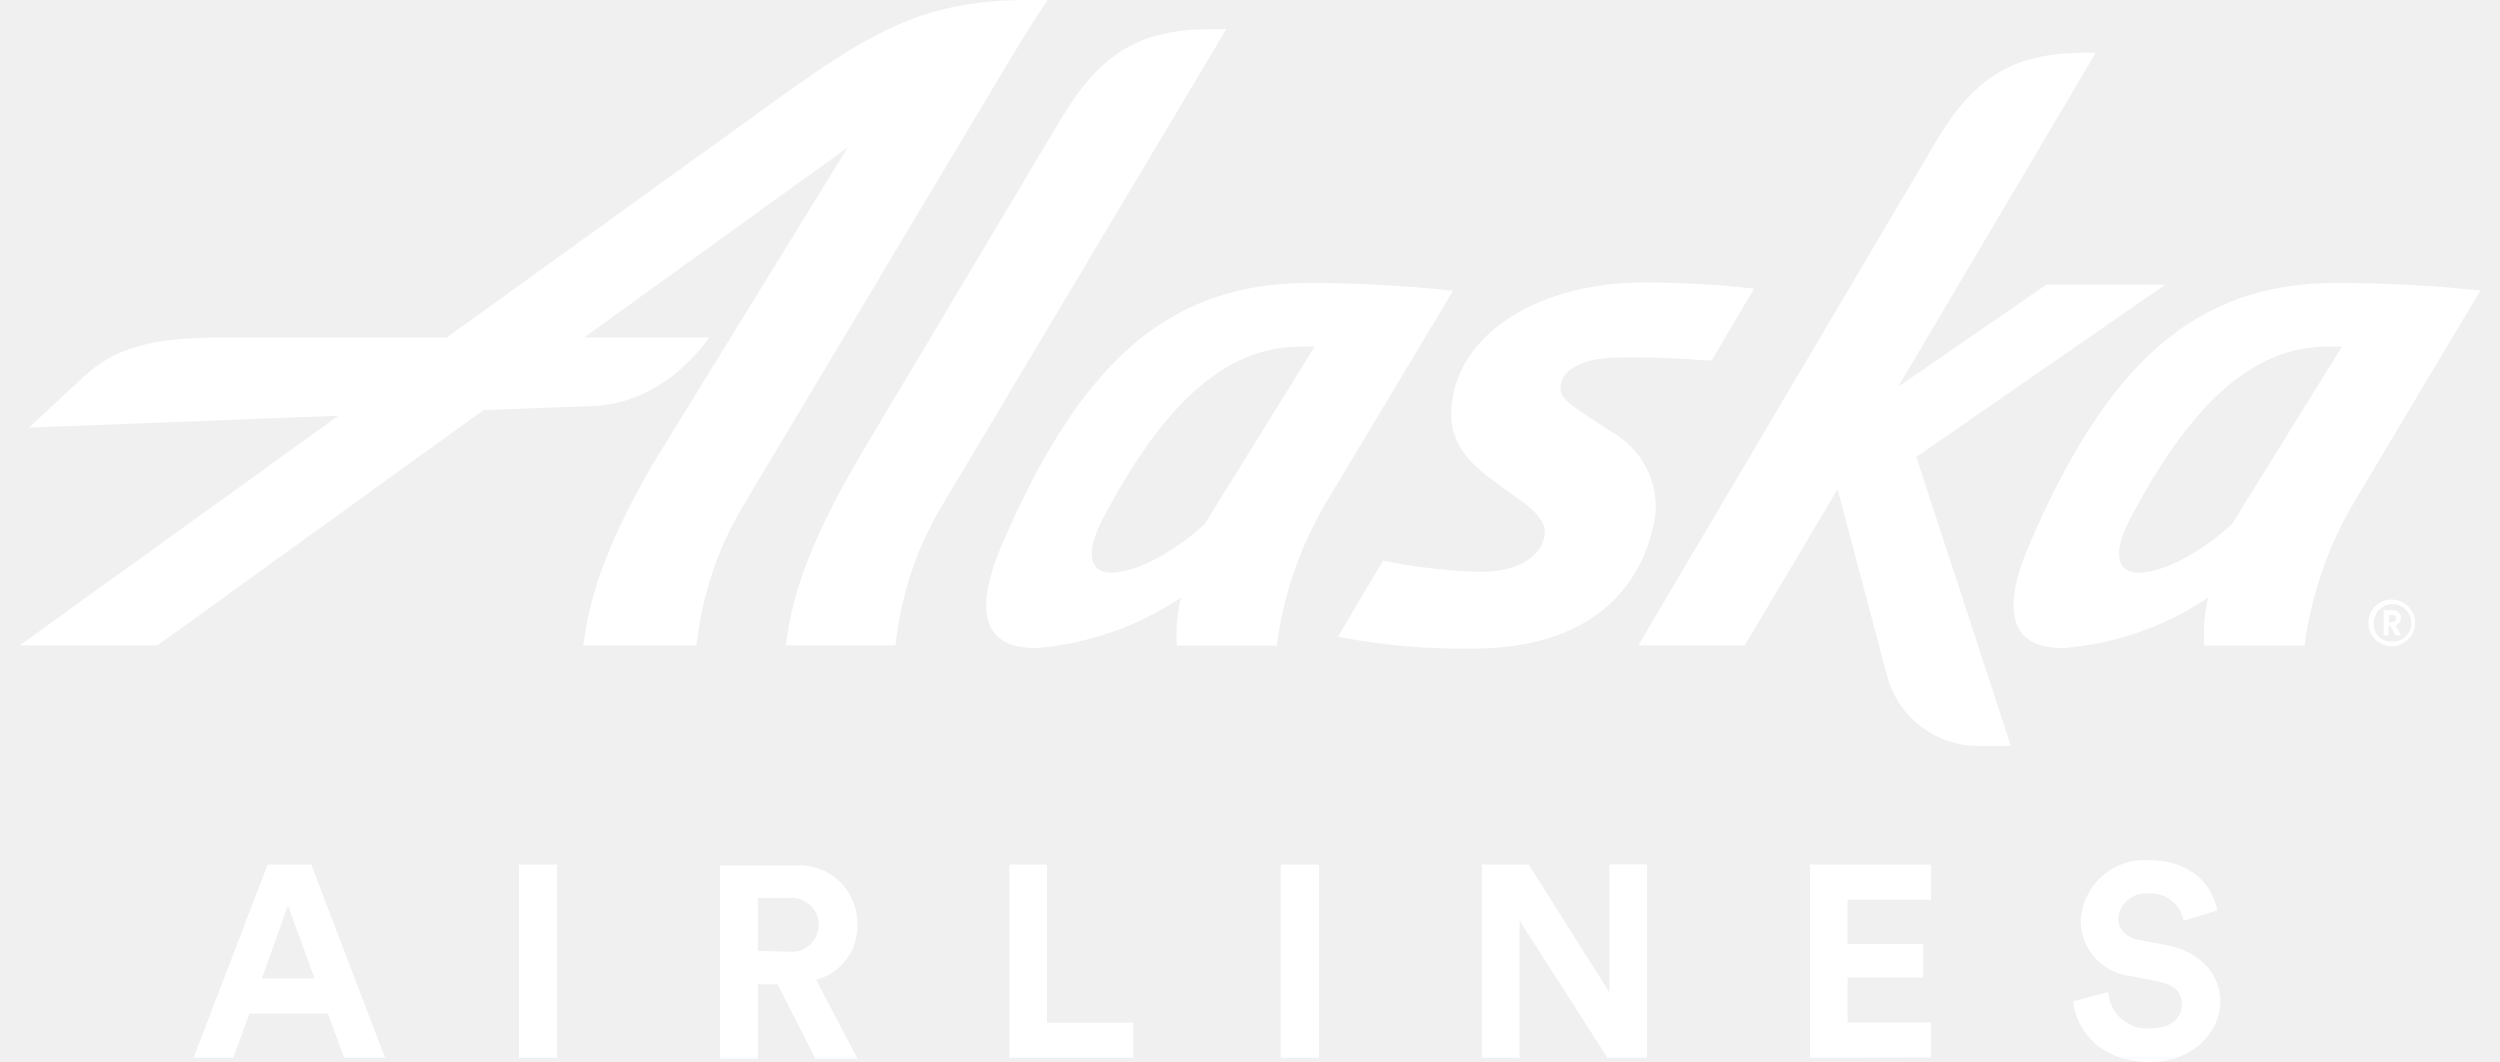
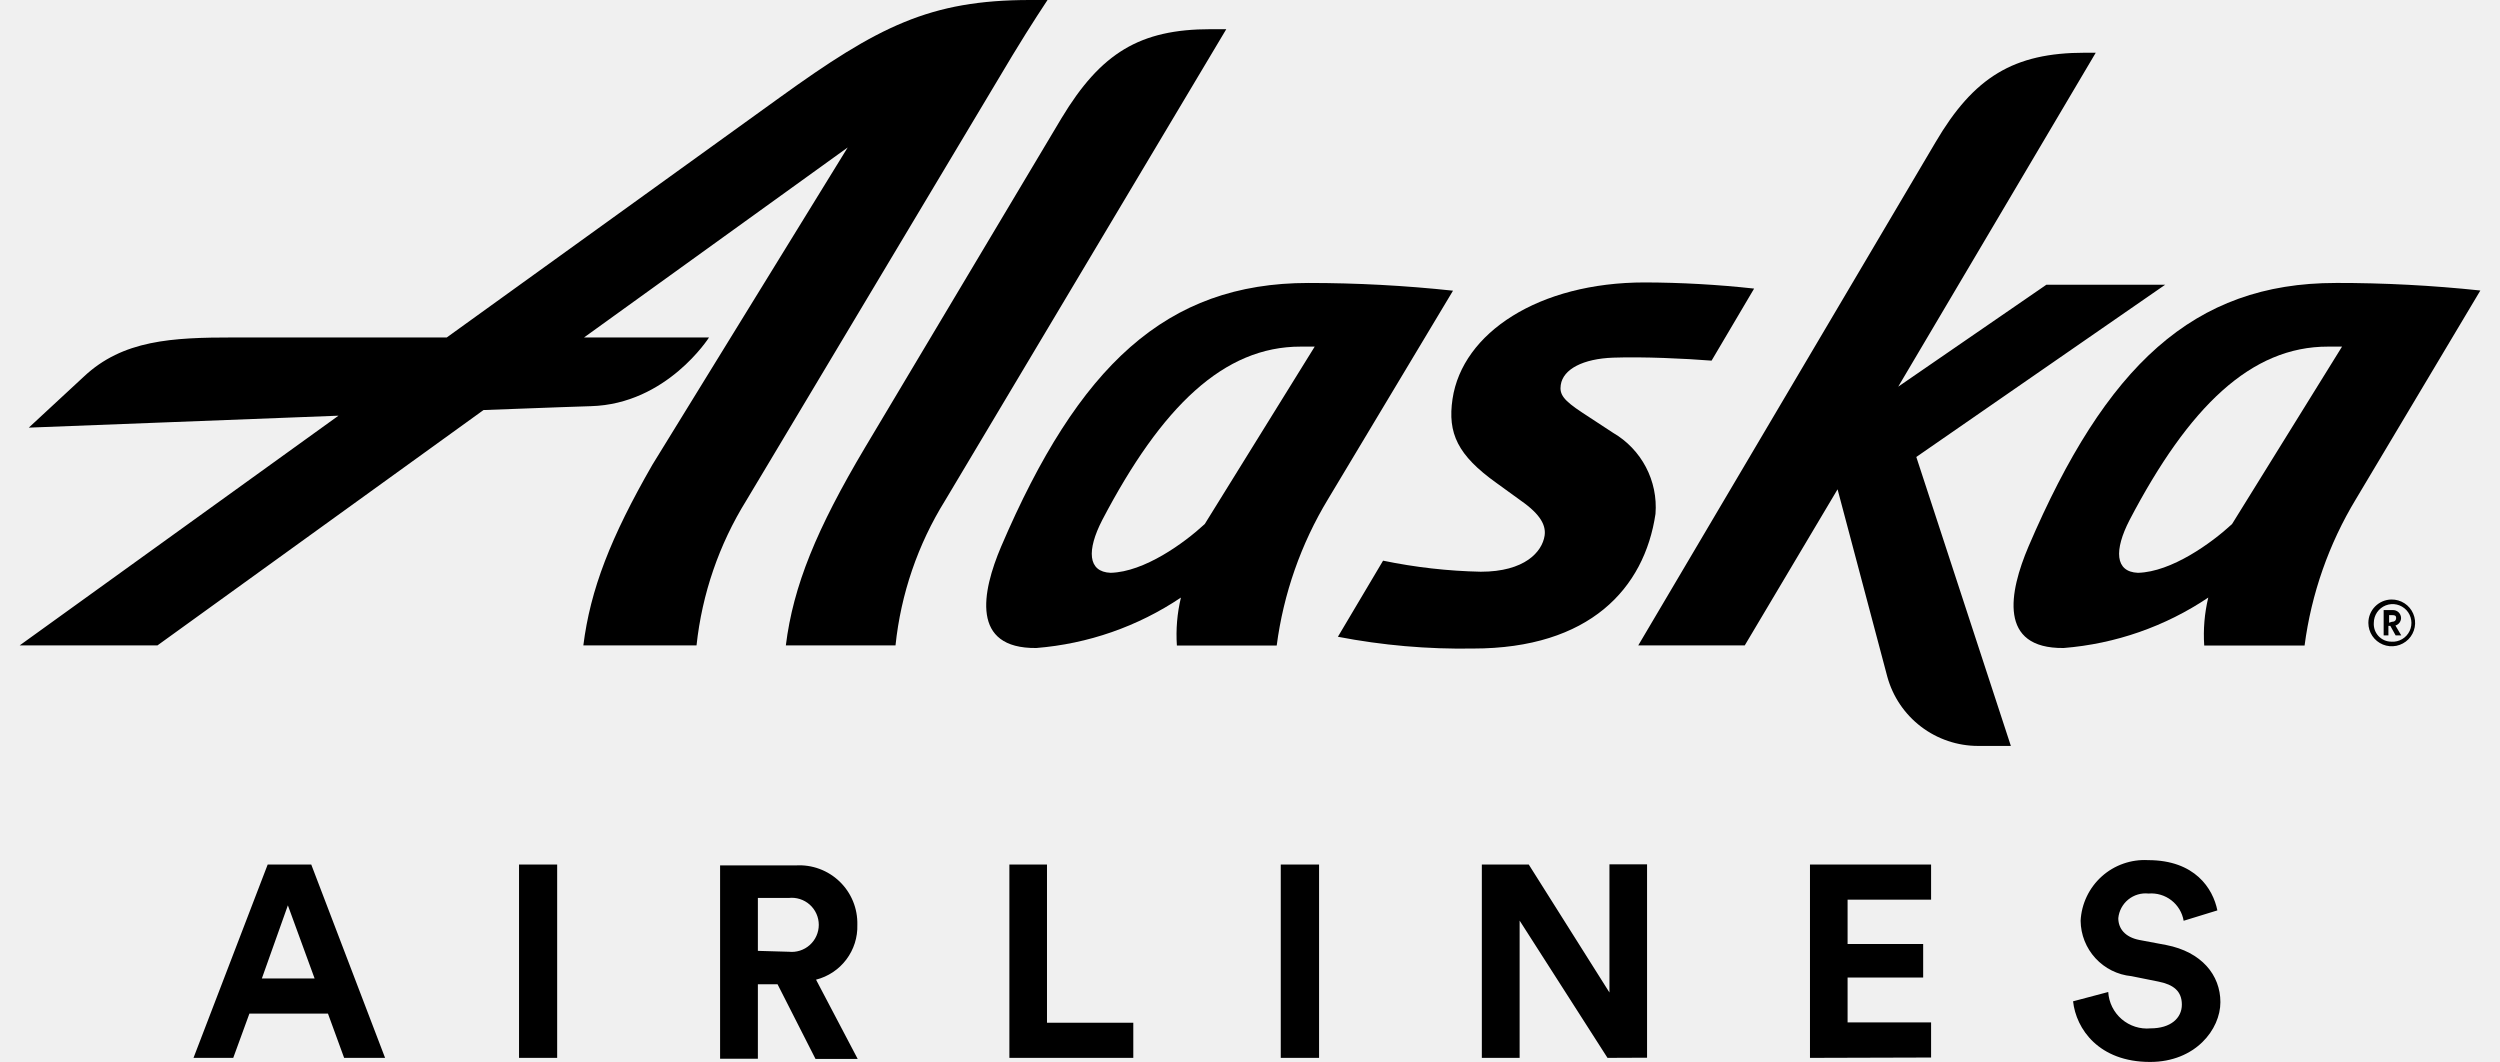
- <svg xmlns="http://www.w3.org/2000/svg" viewBox="0 0 140 60.42" width="113" height="48">
+ <svg xmlns="http://www.w3.org/2000/svg" fill="none" viewBox="0 0 113 48">
+   <g fill="#000" clip-path="url(#a)">
+     <path d="M55.428 1.319 42.717 22.626a15.445 15.445 0 0 0-2.24 6.546h-4.957c.334-2.693 1.39-5.259 3.575-8.937l8.882-14.888c1.78-2.955 3.543-4.028 6.753-4.028h.699Zm-.977 22.371c-.929.858-2.725 2.161-4.25 2.201-1.041-.04-1.08-1.025-.381-2.383 2.685-5.132 5.497-7.849 8.977-7.841h.628l-4.973 8.024Zm4.687-10.9c-6.435 0-10.391 3.75-13.887 11.916-.874 2.058-1.374 4.616 1.589 4.584a13.681 13.681 0 0 0 6.538-2.28 7.213 7.213 0 0 0-.183 2.169h4.512a17.065 17.065 0 0 1 2.32-6.618l5.649-9.422a61.236 61.236 0 0 0-6.538-.349Zm41.748 10.9c-.929.858-2.733 2.161-4.25 2.201-1.041-.04-1.081-1.025-.381-2.383 2.685-5.132 5.497-7.849 8.977-7.841h.628l-4.974 8.024Zm4.687-10.9c-6.434 0-10.391 3.75-13.886 11.916-.874 2.058-1.374 4.616 1.589 4.584a13.68 13.68 0 0 0 6.538-2.28 7.213 7.213 0 0 0-.183 2.169h4.536a17.069 17.069 0 0 1 2.32-6.618l5.625-9.43a61.248 61.248 0 0 0-6.539-.342Z" />
+     <path d="M90.891 33.716h-1.478a4.258 4.258 0 0 1-2.582-.871 4.258 4.258 0 0 1-1.525-2.259l-2.248-8.469-4.195 7.055h-4.814L87.483 6.435c1.732-2.955 3.543-4.052 6.753-4.052h.492L85.799 17.478l6.697-4.608h5.37l-11.249 7.785 4.274 13.061ZM46.562 0c-4.536 0-6.872 1.2-11.321 4.409L20.194 15.253h-9.629c-2.788 0-5.013.111-6.777 1.772l-2.487 2.304 13.998-.54L.889 29.172h6.228L21.855 18.534c2.852-.103 4.838-.183 4.854-.175 3.432-.095 5.339-3.106 5.339-3.106h-5.649l11.917-8.588L29.489 21.005c-1.891 3.289-2.804 5.641-3.122 8.167h5.116a15.57 15.57 0 0 1 2.248-6.546L45.759 2.51C46.593 1.128 47.348 0 47.348 0h-.786Zm23.984 17.398c-.064.429.119.691.977 1.255l1.382.906a3.885 3.885 0 0 1 1.923 3.67c-.5 3.368-2.979 6.085-8.246 6.085a29.651 29.651 0 0 1-6.109-.532l2.042-3.44c1.454.301 2.933.469 4.417.5 1.986 0 2.773-.898 2.884-1.629.064-.437-.143-.937-1.08-1.589l-1.096-.794c-1.756-1.255-2.216-2.248-1.986-3.797.445-2.987 3.893-5.267 8.691-5.267 1.651.005 3.3.098 4.941.278l-1.923 3.257c-1.184-.095-3.098-.183-4.449-.135-1.351.048-2.264.516-2.367 1.231ZM108.091 27.098c.209-.003.415.056.591.17.176.114.314.278.396.471.083.193.106.406.067.612-.039.206-.138.396-.285.545-.148.149-.336.252-.541.294a1.057 1.057 0 0 1-.613-.057c-.194-.08-.36-.215-.477-.389-.116-.174-.179-.379-.179-.589 0-.278.109-.544.304-.742s.459-.311.737-.315Zm0 1.907a.849.849 0 0 0 .486-.116c.147-.086.265-.215.338-.369.073-.154.098-.326.071-.495a.85.85 0 0 0-.218-.45c-.117-.124-.268-.211-.434-.249-.166-.038-.34-.024-.499.038-.158.062-.294.171-.391.312-.096.141-.147.307-.148.477a.815.815 0 0 0 .044.321c.037.103.094.197.168.277.075.08.165.143.265.187.101.043.209.066.318.065Zm-.135-.286h-.215v-1.144h.398c.049-.003.098.004.145.02.046.016.089.042.126.075.036.033.065.074.086.119.02.045.031.094.032.143 0 .077-.025.151-.071.213-.046.061-.11.107-.183.129l.262.445h-.254l-.239-.429h-.087v.429Zm.151-.612c.127 0 .198-.064.198-.175s-.071-.127-.166-.127h-.151v.342l.119-.04ZM14.824 45.815h-3.551l-.731 2.002H8.746l3.353-8.739h1.97l3.337 8.739h-1.851l-.731-2.002Zm-2.987-1.589H14.22l-1.208-3.305-1.176 3.305Zm11.623 3.591v-8.739h1.724v8.739h-1.724Zm11.686-3.329h-.89v3.368h-1.708v-8.739h3.416c.363-.023.728.029 1.07.155.342.125.654.321.916.573.262.253.469.557.607.894.138.337.204.699.195 1.063a2.478 2.478 0 0 1-.498 1.568c-.339.451-.823.772-1.369.911l1.883 3.583h-1.907l-1.716-3.376Zm.5-1.47c.171.02.345.003.509-.049.164-.052.316-.138.445-.253.129-.115.232-.256.302-.413.07-.157.107-.328.107-.5s-.036-.343-.107-.5a1.224 1.224 0 0 0-.302-.413 1.223 1.223 0 0 0-.445-.253 1.224 1.224 0 0 0-.509-.049h-1.39v2.391l1.39.04Zm9.978 4.798v-8.739h1.7v7.15h3.901v1.589h-5.601Zm12.266 0v-8.739h1.732v8.739h-1.732Zm14.769 0-3.972-6.205v6.205h-1.708v-8.739h2.121l3.647 5.784v-5.792h1.7v8.739l-1.788.008Zm9.152 0v-8.739h5.474v1.589h-3.774v2.002h3.416v1.517h-3.416v2.026h3.774v1.589l-5.474.016Zm16.89-6.197a1.486 1.486 0 0 0-.554-.925 1.486 1.486 0 0 0-1.034-.306 1.239 1.239 0 0 0-.485.044 1.238 1.238 0 0 0-.43.227c-.127.103-.232.231-.31.375a1.239 1.239 0 0 0-.141.466c0 .477.31.858.945.985l1.223.23c1.589.31 2.447 1.351 2.447 2.582S99.233 48 97.183 48c-2.32 0-3.345-1.494-3.48-2.741l1.589-.421c.014.235.075.465.179.676.105.211.251.399.429.552.179.153.386.269.611.341.224.072.461.097.695.075.906 0 1.414-.461 1.414-1.073s-.381-.906-1.057-1.041l-1.223-.246a2.541 2.541 0 0 1-1.627-.812 2.542 2.542 0 0 1-.669-1.691c.019-.381.114-.754.278-1.098.164-.344.394-.652.678-.907.283-.255.615-.451.974-.577a2.893 2.893 0 0 1 1.121-.159c2.121 0 2.931 1.287 3.13 2.272l-1.525.469Z" />
+   </g>
  <defs>
-     <style>.cls-1{fill:#fff}</style>
+     <clipPath id="a">
+       <path fill="#fff" d="M0 0h113v48H0z" />
+     </clipPath>
  </defs>
-   <g id="Layer_2" data-name="Layer 2">
-     <g id="logo">
-       <g id="Alaska">
-         <path class="cls-1" d="m68.65 1.66-16 26.82a19.44 19.44 0 0 0-2.82 8.24h-6.24c.42-3.39 1.75-6.62 4.5-11.25L59.27 6.73c2.24-3.72 4.46-5.07 8.5-5.07zM67.42 29.82c-1.17 1.08-3.43 2.72-5.35 2.77-1.31-.05-1.36-1.29-.48-3 3.38-6.46 6.92-9.88 11.3-9.87h.79zm5.9-13.72c-8.1 0-13.08 4.72-17.48 15-1.1 2.59-1.73 5.81 2 5.77A17.22 17.22 0 0 0 66.07 34a9.08 9.08 0 0 0-.23 2.73h5.68a21.48 21.48 0 0 1 2.92-8.33l7.11-11.86a77.11 77.11 0 0 0-8.23-.44zM125.87 29.82c-1.17 1.08-3.44 2.72-5.35 2.77-1.31-.05-1.36-1.29-.48-3 3.38-6.46 6.92-9.88 11.3-9.87h.79zm5.9-13.72c-8.1 0-13.08 4.72-17.48 15-1.1 2.59-1.73 5.81 2 5.77a17.22 17.22 0 0 0 8.23-2.87 9.08 9.08 0 0 0-.23 2.73H130a21.48 21.48 0 0 1 2.92-8.33L140 16.53a77.11 77.11 0 0 0-8.23-.43z" />
-         <path class="cls-1" d="M113.29 42.44h-1.86a5.36 5.36 0 0 1-5.17-3.94l-2.83-10.66-5.28 8.88h-6.06L109 8.1c2.18-3.72 4.46-5.1 8.5-5.1h.62l-11.24 19 8.43-5.8h6.76L107.91 26zM57.49 0c-5.71 0-8.65 1.51-14.25 5.55L24.3 19.2H12.18c-3.51 0-6.31.14-8.53 2.23l-3.13 2.9 17.62-.68L0 36.72h7.84l18.55-13.39c3.59-.13 6.09-.23 6.11-.22 4.32-.12 6.72-3.91 6.72-3.91h-7.11l15-10.81L36 26.44c-2.38 4.14-3.53 7.1-3.93 10.28h6.44a19.6 19.6 0 0 1 2.83-8.24L56.48 3.16c1.05-1.74 2-3.16 2-3.16zM87.68 21.9c-.08.54.15.87 1.23 1.58l1.74 1.14a4.89 4.89 0 0 1 2.42 4.62c-.63 4.24-3.75 7.66-10.38 7.66a37.32 37.32 0 0 1-7.69-.67l2.57-4.33a30.64 30.64 0 0 0 5.56.63c2.5 0 3.49-1.13 3.63-2.05.08-.55-.18-1.18-1.36-2l-1.38-1c-2.21-1.58-2.79-2.83-2.5-4.78.56-3.76 4.9-6.63 10.94-6.63a58.89 58.89 0 0 1 6.22.35l-2.42 4.1c-1.49-.12-3.9-.23-5.6-.17s-2.85.65-2.98 1.55z" />
-       </g>
-       <path class="cls-1" d="M134.94 34.11a1.33 1.33 0 1 1-1.31 1.33 1.33 1.33 0 0 1 1.31-1.33zm0 2.4a1.07 1.07 0 1 0-1-1.07 1 1 0 0 0 1 1.07zm-.17-.36h-.27v-1.44h.5a.46.46 0 0 1 .49.45.45.45 0 0 1-.32.43l.33.56h-.32l-.3-.54h-.11zm.19-.77c.16 0 .25-.08.25-.22s-.09-.16-.21-.16h-.19v.43zM17.54 57.67h-4.47l-.92 2.52H9.89l4.22-11h2.48l4.2 11h-2.33zm-3.76-2h3l-1.52-4.16zM28.41 60.19v-11h2.17v11zM43.12 56H42v4.24h-2.15v-11h4.3a3.3 3.3 0 0 1 3.51 3.38 3.12 3.12 0 0 1-2.35 3.12l2.37 4.51h-2.4zm.63-1.85a1.54 1.54 0 1 0 0-3.06H42v3.01zM56.31 60.19v-11h2.14v9h4.91v2zM71.75 60.19v-11h2.18v11zM90.34 60.19l-5-7.81v7.81h-2.15v-11h2.67l4.59 7.28v-7.29h2.14v11zM101.86 60.19v-11h6.89v2H104v2.52h4.3v1.91H104v2.55h4.75v2zM123.12 52.39a1.87 1.87 0 0 0-2-1.55 1.56 1.56 0 0 0-1.72 1.4c0 .6.39 1.08 1.19 1.24l1.54.29c2 .39 3.08 1.7 3.08 3.25s-1.42 3.4-4 3.4c-2.92 0-4.21-1.88-4.38-3.45l2-.53a2.21 2.21 0 0 0 2.41 2.07c1.14 0 1.78-.58 1.78-1.35s-.48-1.14-1.33-1.31l-1.54-.31a3.2 3.2 0 0 1-2.89-3.15 3.64 3.64 0 0 1 3.84-3.45c2.67 0 3.69 1.62 3.94 2.86z" />
-     </g>
-   </g>
</svg>
